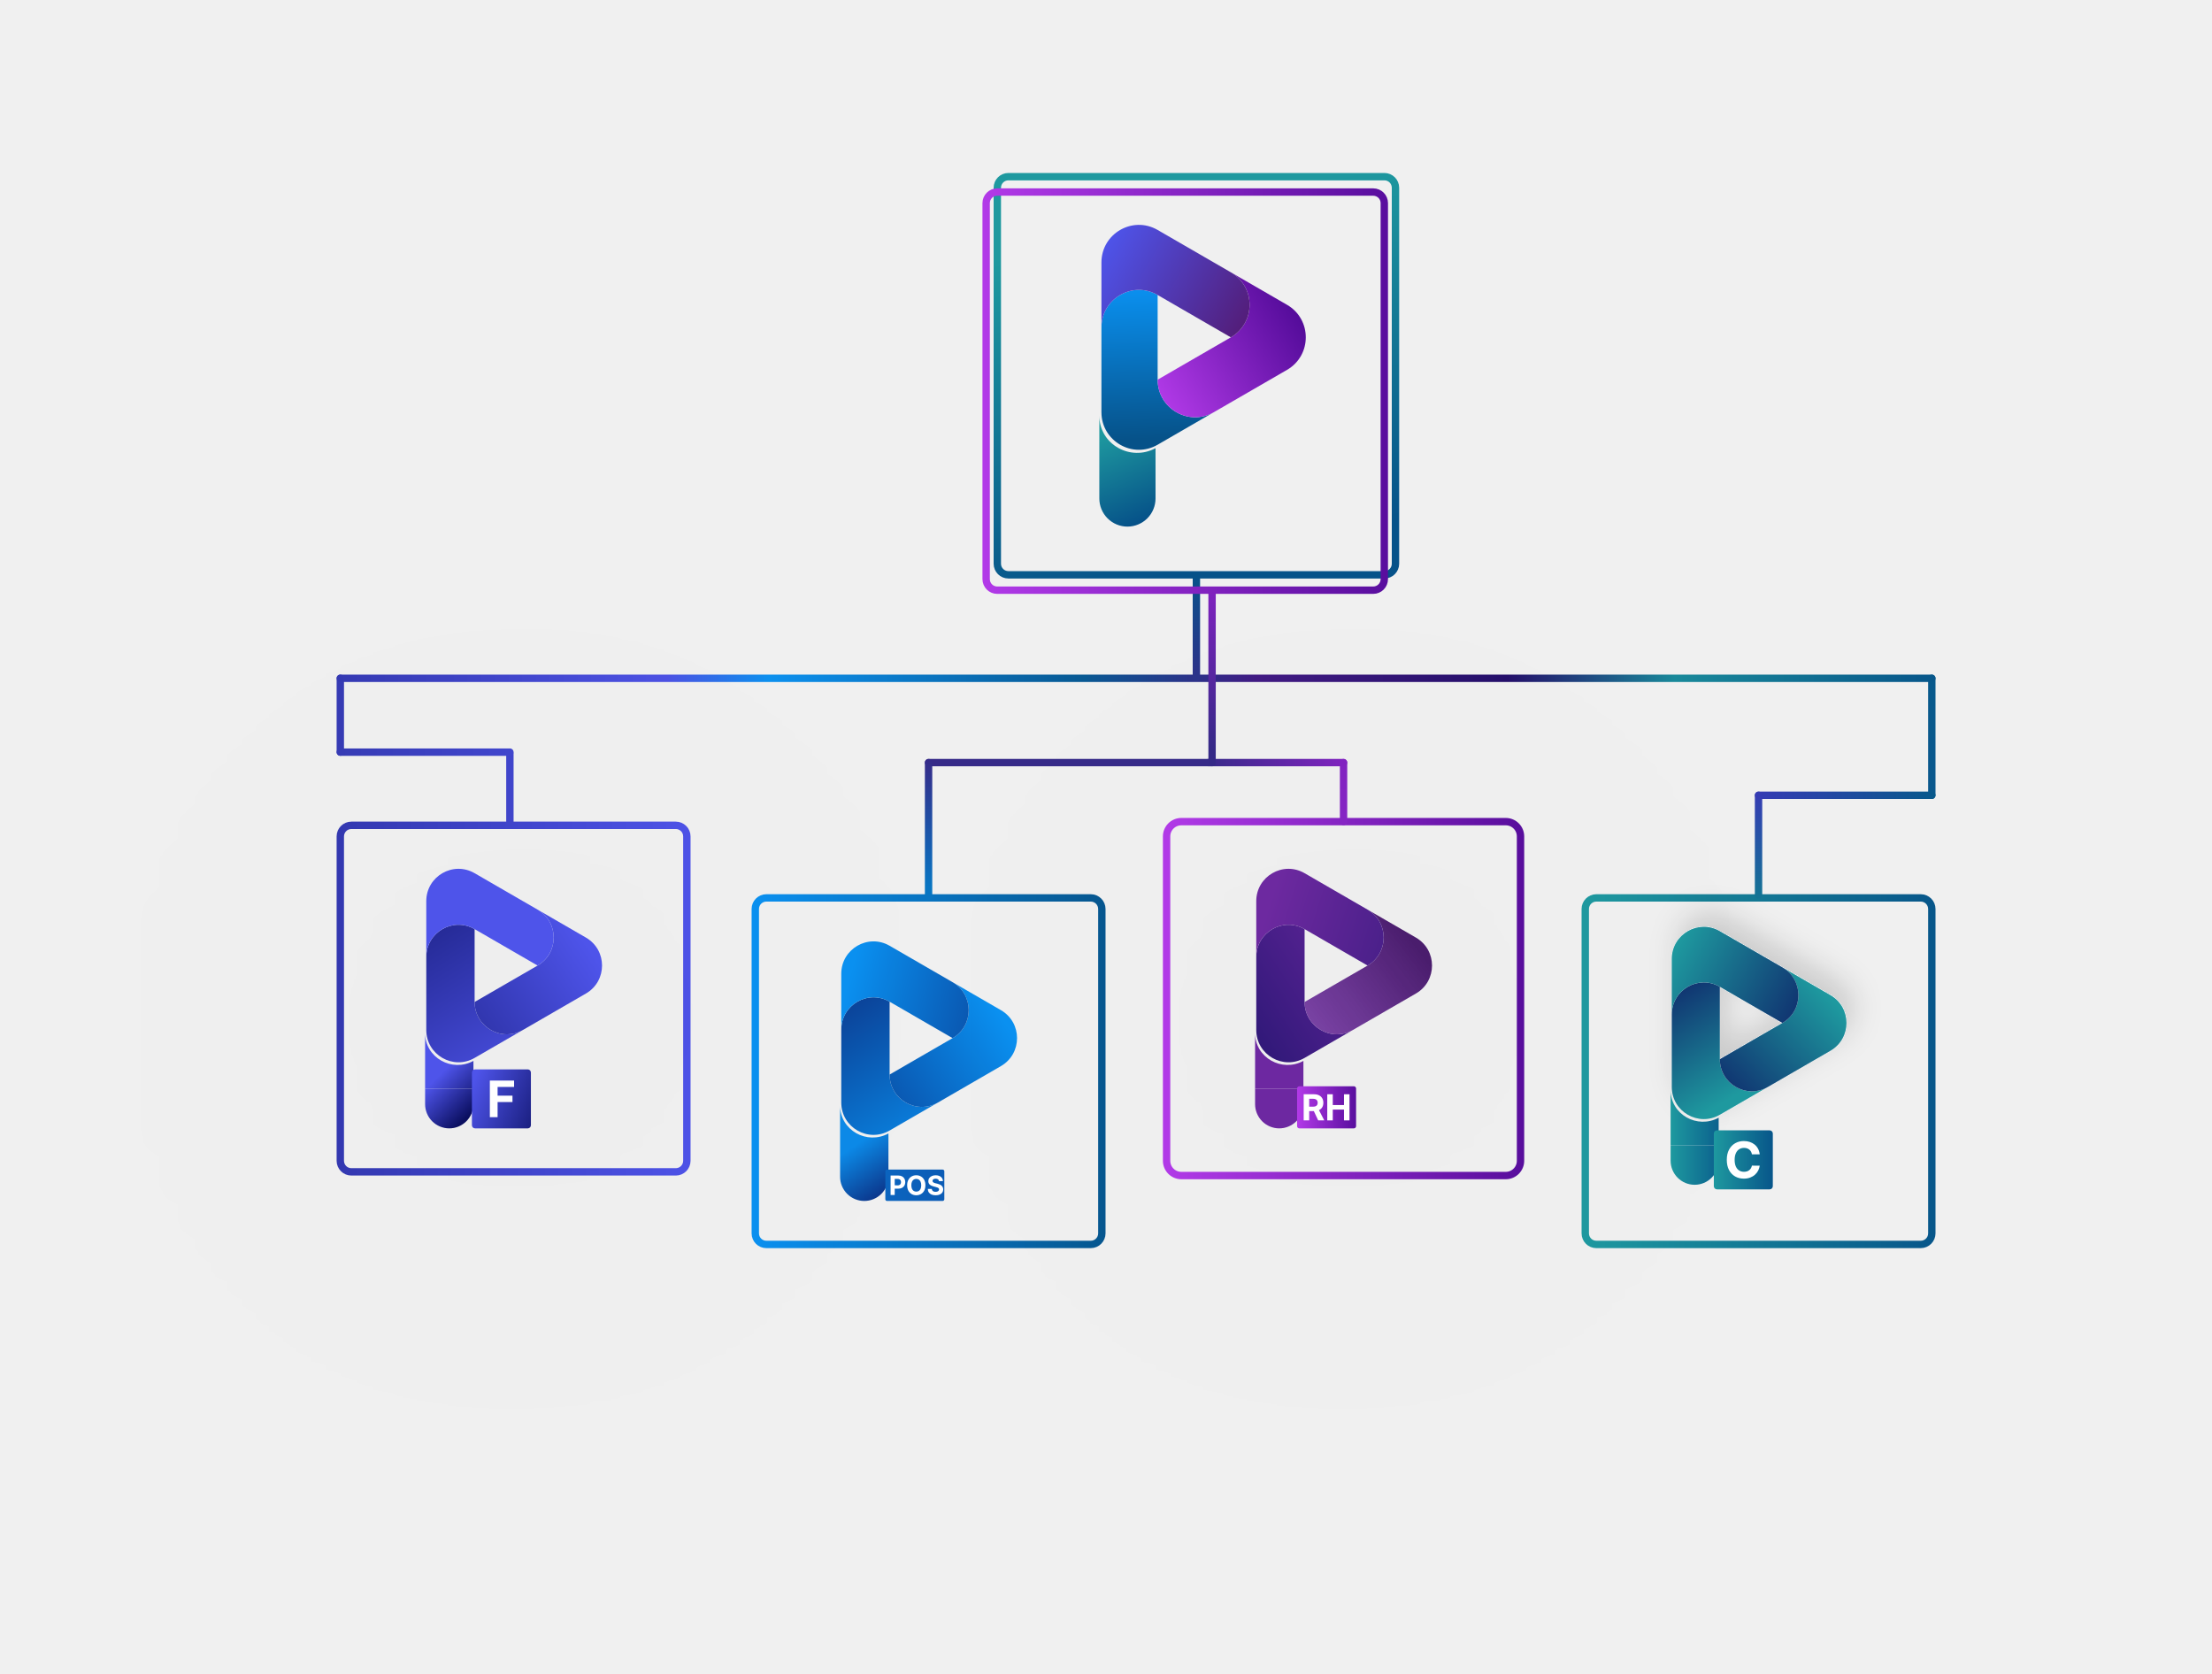
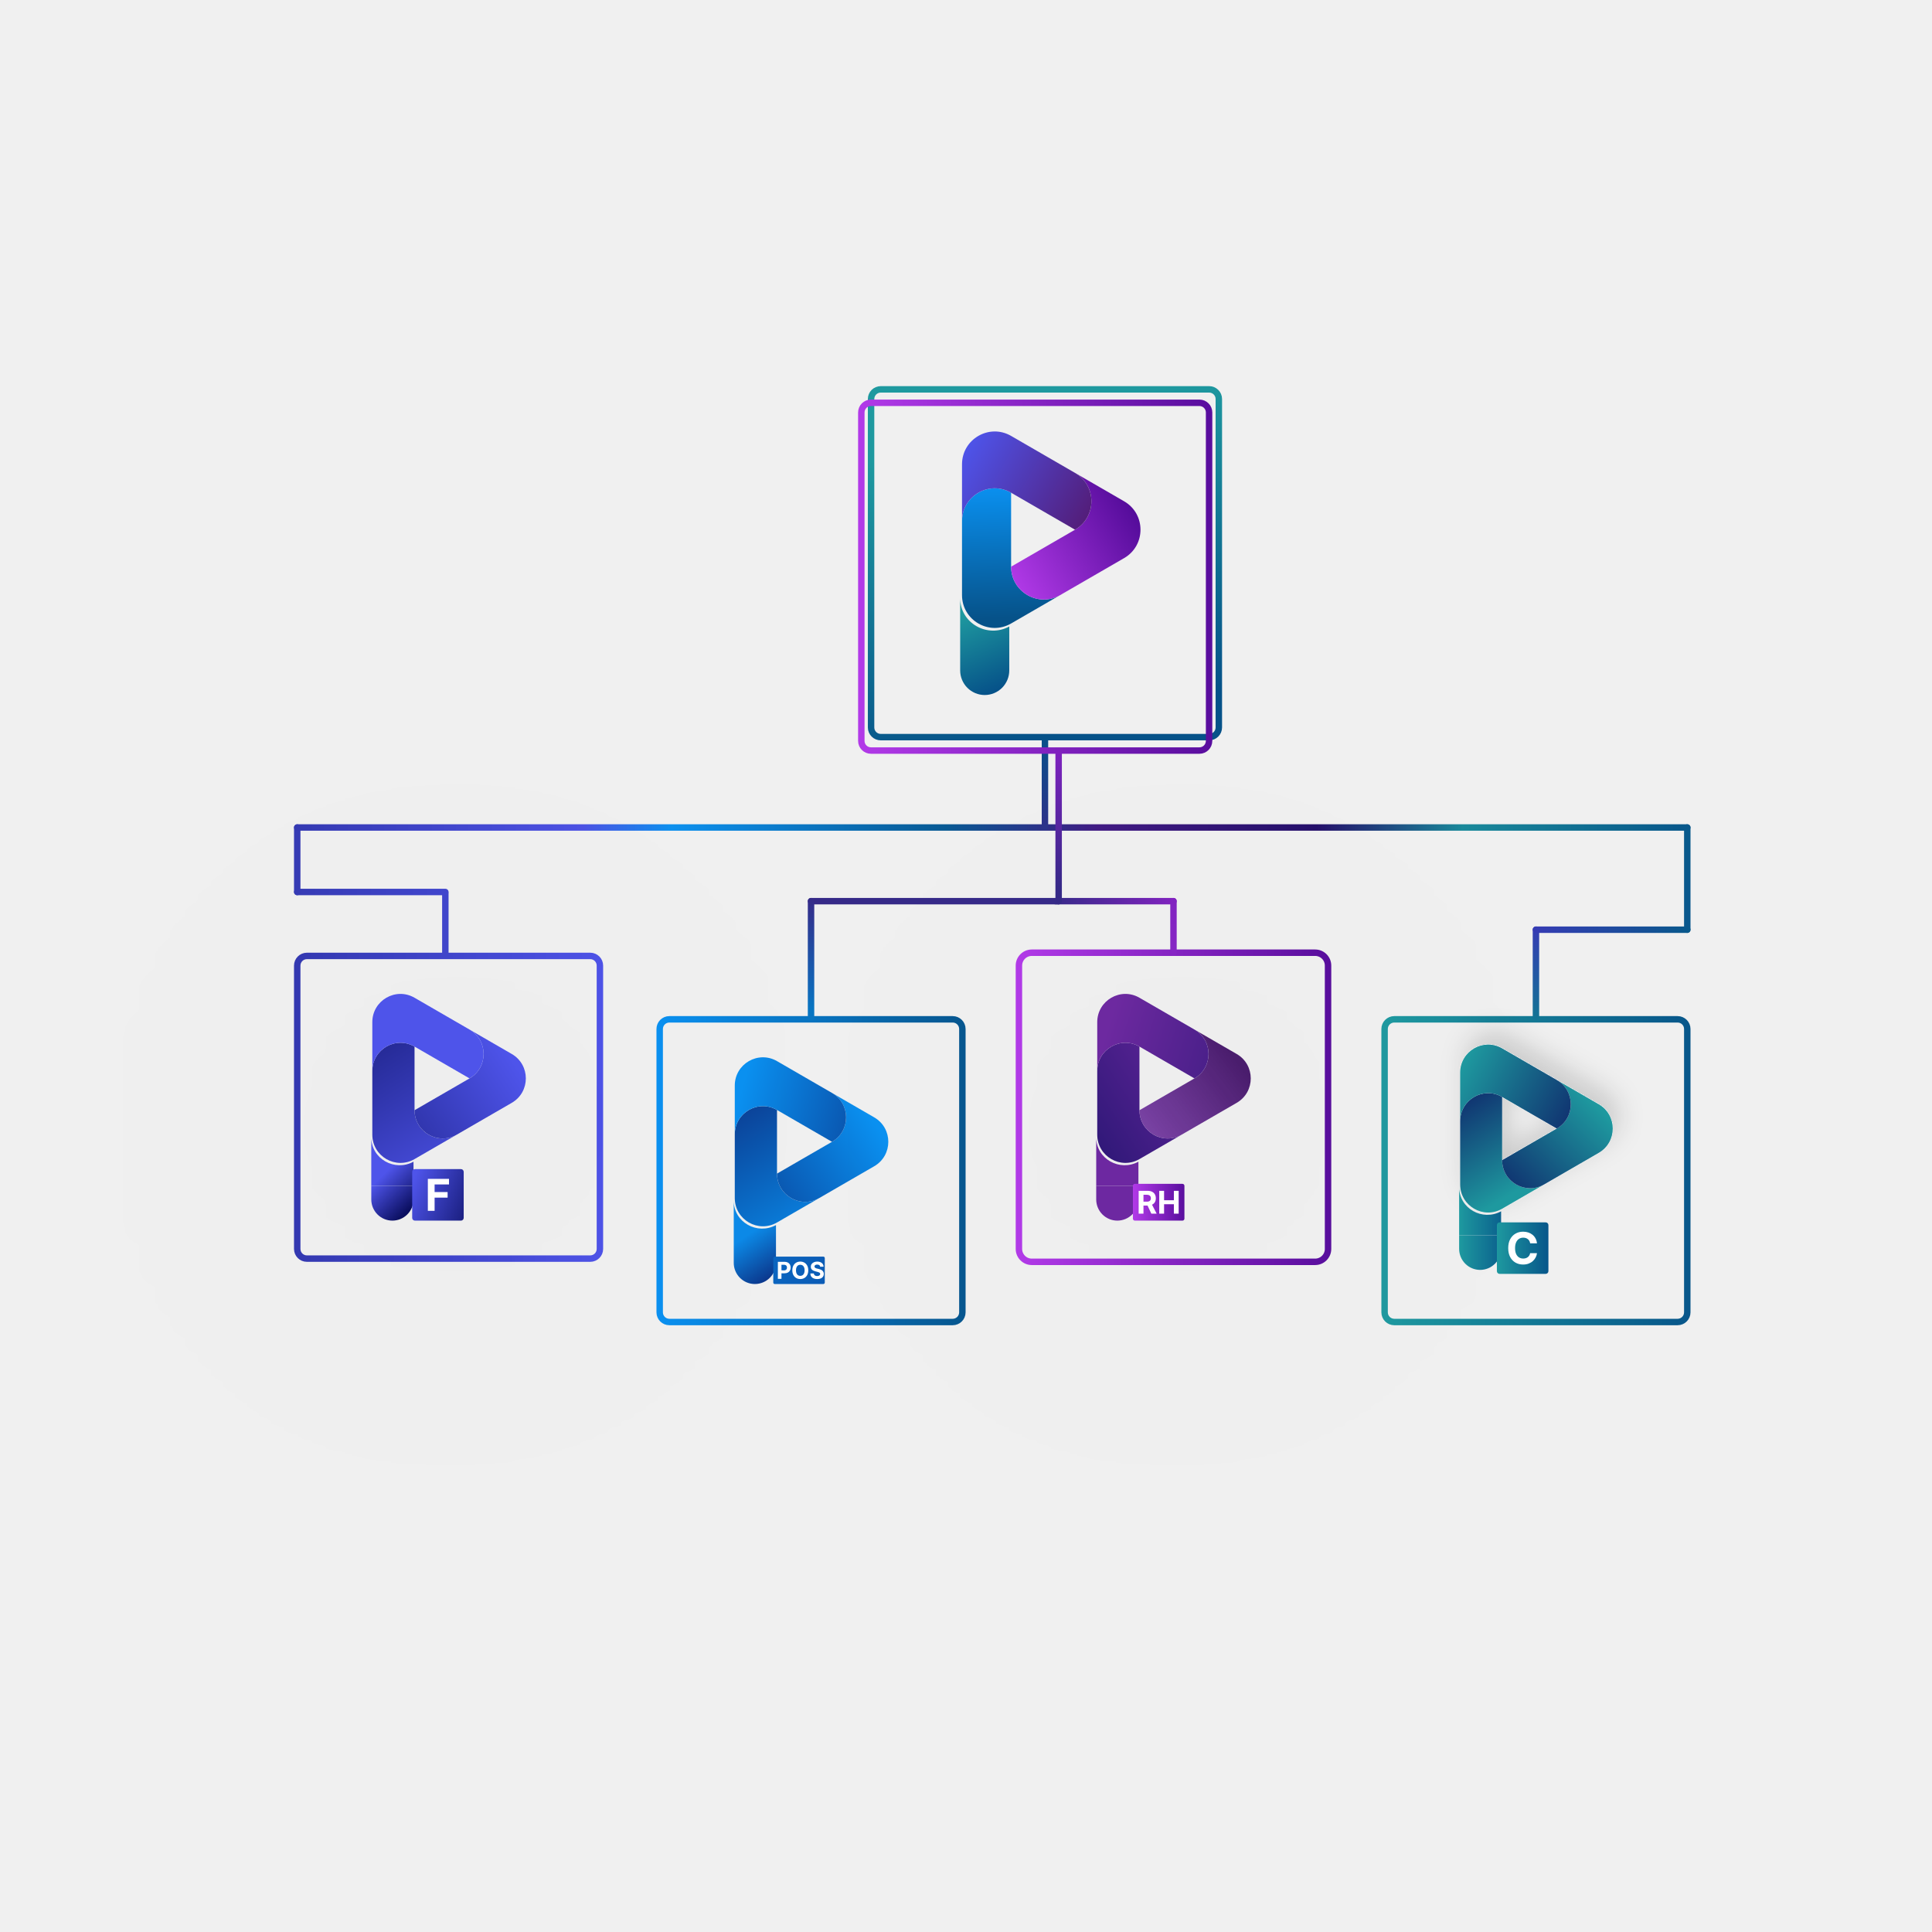
- <svg xmlns="http://www.w3.org/2000/svg" width="300" height="227" viewBox="0 0 300 227" fill="none">
+ <svg xmlns="http://www.w3.org/2000/svg" width="300" height="300" viewBox="0 0 300 227" fill="none">
  <rect x="102.436" y="121.78" width="47" height="47" rx="1.5" stroke="url(#paint0_linear_101_267)" />
  <path d="M127.208 149.534L120.653 153.327C117.739 155.013 114.096 152.905 114.096 149.534V139.652C114.096 136.279 117.739 134.172 120.653 135.858V145.739C120.653 149.11 124.294 151.218 127.208 149.534Z" fill="url(#paint1_linear_101_267)" />
  <path d="M135.75 144.592L127.211 149.533H127.208C124.294 151.217 120.653 149.109 120.653 145.738L129.193 140.799C132.107 139.113 132.107 134.897 129.193 133.211L135.75 137.005C138.665 138.691 138.665 142.906 135.75 144.592Z" fill="url(#paint2_linear_101_267)" />
  <path d="M129.193 140.799L120.653 135.858C117.739 134.172 114.096 136.279 114.096 139.652V132.064C114.096 128.692 117.739 126.584 120.653 128.271L129.193 133.211C132.107 134.897 132.107 139.113 129.193 140.799Z" fill="url(#paint3_linear_101_267)" />
  <path d="M120.494 153.729C117.591 155.312 113.936 153.308 113.936 149.936V159.596C113.936 160.468 114.282 161.304 114.897 161.92C115.511 162.536 116.345 162.882 117.215 162.882C118.085 162.882 118.919 162.536 119.533 161.92C120.148 161.304 120.494 160.468 120.494 159.596L120.494 153.729Z" fill="url(#paint4_linear_101_267)" />
  <path d="M127.845 158.628C127.97 158.628 128.072 158.729 128.072 158.855V162.655C128.072 162.78 127.97 162.882 127.845 162.882H120.299C120.174 162.882 120.072 162.78 120.072 162.655V158.855C120.072 158.729 120.174 158.628 120.299 158.628H127.845Z" fill="url(#paint5_linear_101_267)" />
  <path d="M120.787 162.074V159.433H121.828C122.029 159.433 122.199 159.472 122.34 159.548C122.481 159.624 122.589 159.729 122.663 159.864C122.737 159.998 122.775 160.153 122.775 160.328C122.775 160.504 122.737 160.658 122.661 160.792C122.586 160.926 122.476 161.031 122.333 161.106C122.19 161.18 122.017 161.218 121.814 161.218H121.345V160.754L121.724 160.77C121.831 160.77 121.92 160.752 121.99 160.715C122.06 160.677 122.113 160.625 122.147 160.559C122.182 160.492 122.2 160.415 122.2 160.328C122.2 160.241 122.182 160.164 122.147 160.099C122.113 160.033 122.06 159.981 121.99 159.945C121.919 159.908 121.83 159.89 121.721 159.89H121.345V162.074H120.787Z" fill="white" />
  <path d="M125.506 160.754C125.506 161.042 125.451 161.286 125.342 161.488C125.234 161.69 125.086 161.845 124.898 161.951C124.712 162.057 124.502 162.11 124.269 162.11C124.035 162.11 123.824 162.057 123.638 161.95C123.451 161.843 123.304 161.689 123.195 161.487C123.087 161.285 123.033 161.041 123.033 160.754C123.033 160.466 123.087 160.221 123.195 160.019C123.304 159.817 123.451 159.663 123.638 159.557C123.824 159.451 124.035 159.397 124.269 159.397C124.502 159.397 124.712 159.451 124.898 159.557C125.086 159.663 125.234 159.817 125.342 160.019C125.451 160.221 125.506 160.466 125.506 160.754ZM124.94 160.754C124.94 160.567 124.912 160.41 124.856 160.282C124.801 160.154 124.723 160.057 124.622 159.99C124.522 159.924 124.404 159.891 124.269 159.891C124.134 159.891 124.017 159.924 123.916 159.99C123.815 160.057 123.737 160.154 123.681 160.282C123.626 160.41 123.599 160.567 123.599 160.754C123.599 160.94 123.626 161.097 123.681 161.225C123.737 161.354 123.815 161.451 123.916 161.517C124.017 161.583 124.134 161.616 124.269 161.616C124.404 161.616 124.522 161.583 124.622 161.517C124.723 161.451 124.801 161.354 124.856 161.225C124.912 161.097 124.94 160.94 124.94 160.754Z" fill="white" />
  <path d="M127.351 160.193C127.341 160.089 127.297 160.008 127.219 159.95C127.14 159.893 127.034 159.864 126.9 159.864C126.809 159.864 126.732 159.877 126.669 159.903C126.607 159.928 126.559 159.962 126.525 160.007C126.492 160.052 126.476 160.103 126.476 160.159C126.474 160.207 126.484 160.248 126.506 160.283C126.528 160.318 126.559 160.349 126.597 160.375C126.636 160.4 126.681 160.421 126.731 160.44C126.782 160.458 126.836 160.474 126.894 160.487L127.131 160.543C127.246 160.569 127.352 160.604 127.448 160.647C127.544 160.69 127.628 160.742 127.698 160.805C127.769 160.868 127.823 160.942 127.862 161.027C127.901 161.112 127.922 161.21 127.922 161.32C127.922 161.481 127.88 161.621 127.799 161.74C127.718 161.858 127.601 161.949 127.448 162.014C127.296 162.079 127.112 162.111 126.898 162.111C126.684 162.111 126.499 162.078 126.341 162.013C126.183 161.948 126.06 161.851 125.972 161.723C125.884 161.594 125.838 161.435 125.834 161.245H126.374C126.38 161.333 126.406 161.407 126.45 161.467C126.496 161.525 126.556 161.569 126.632 161.599C126.708 161.629 126.795 161.643 126.891 161.643C126.986 161.643 127.068 161.629 127.137 161.602C127.208 161.574 127.262 161.536 127.301 161.487C127.34 161.438 127.359 161.382 127.359 161.318C127.359 161.259 127.341 161.209 127.306 161.169C127.272 161.128 127.221 161.094 127.154 161.066C127.088 161.037 127.007 161.011 126.91 160.988L126.623 160.916C126.4 160.862 126.225 160.777 126.096 160.662C125.967 160.547 125.903 160.392 125.904 160.197C125.903 160.037 125.945 159.897 126.031 159.778C126.118 159.658 126.237 159.565 126.388 159.498C126.54 159.431 126.711 159.397 126.904 159.397C127.1 159.397 127.271 159.431 127.417 159.498C127.564 159.565 127.678 159.658 127.76 159.778C127.842 159.897 127.884 160.036 127.886 160.193H127.351Z" fill="white" />
  <rect x="158.218" y="111.436" width="48" height="48" rx="2" stroke="url(#paint6_linear_101_267)" />
  <g filter="url(#filter0_d_101_267)">
    <path d="M183.49 139.691L176.935 143.483C174.02 145.169 170.377 143.062 170.377 139.69V129.808C170.377 126.436 174.02 124.328 176.935 126.014V135.895C176.935 139.267 180.576 141.374 183.49 139.691Z" fill="url(#paint7_linear_101_267)" />
    <path d="M192.032 134.749L183.492 139.689H183.49C180.576 141.373 176.935 139.265 176.935 135.894L185.474 130.955C188.389 129.269 188.389 125.053 185.474 123.367L192.032 127.161C194.947 128.847 194.946 133.062 192.032 134.749Z" fill="url(#paint8_linear_101_267)" />
    <path d="M185.474 130.955L176.935 126.014C174.02 124.328 170.377 126.436 170.377 129.808V122.22C170.377 118.848 174.02 116.74 176.934 118.428L185.474 123.367C188.389 125.053 188.389 129.269 185.474 130.955Z" fill="url(#paint9_linear_101_267)" />
    <path d="M176.775 147.636V143.886C173.872 145.468 170.218 143.464 170.218 140.092C170.218 136.72 170.218 147.636 170.218 147.636H176.775Z" fill="#6D28A1" />
    <path d="M176.775 147.636H170.218V149.753C170.218 150.624 170.563 151.46 171.178 152.076C171.793 152.692 172.627 153.038 173.497 153.038C174.366 153.038 175.2 152.692 175.815 152.076C176.43 151.46 176.775 150.624 176.775 149.753L176.775 147.636Z" fill="#6D28A1" />
  </g>
  <path d="M183.612 147.327C183.781 147.327 183.917 147.464 183.917 147.632L183.917 152.734C183.917 152.902 183.781 153.038 183.612 153.038L176.222 153.038C176.053 153.038 175.917 152.902 175.917 152.734L175.917 147.632C175.917 147.464 176.053 147.327 176.222 147.327L183.612 147.327Z" fill="url(#paint10_linear_101_267)" />
  <path d="M176.809 151.955V148.411H178.207C178.475 148.411 178.703 148.459 178.893 148.554C179.083 148.649 179.228 148.783 179.327 148.958C179.427 149.131 179.477 149.334 179.477 149.568C179.477 149.804 179.427 150.006 179.325 150.176C179.224 150.344 179.077 150.474 178.884 150.564C178.652 150.609 178.801 150.58 178.188 150.699H177.558V150.096H178.067C178.21 150.096 178.329 150.077 178.424 150.037C178.518 149.998 178.589 149.939 178.635 149.861C178.682 149.782 178.706 149.685 178.706 149.568C178.706 149.451 178.682 149.352 178.635 149.271C178.589 149.19 178.518 149.129 178.422 149.087C178.327 149.045 178.208 149.023 178.064 149.023H177.558V151.955H176.809ZM178.884 150.564L179.604 151.955H178.777L178.188 150.699L178.884 150.564Z" fill="white" />
  <path d="M180.007 151.955V148.411H180.756V149.873H182.277V148.411H183.025V151.955H182.277V150.491H180.756V151.955H180.007Z" fill="white" />
  <rect x="215" y="121.78" width="47" height="47" rx="1.5" stroke="url(#paint11_linear_101_267)" />
  <g filter="url(#filter1_d_101_267)">
    <path d="M239.764 147.423L233.25 151.192C230.354 152.868 226.733 150.773 226.733 147.422V137.602C226.733 134.25 230.354 132.156 233.25 133.832V143.651C233.25 147.002 236.869 149.096 239.764 147.423Z" fill="url(#paint12_linear_101_267)" />
    <path d="M248.253 142.512L239.766 147.422H239.764C236.868 149.095 233.25 147 233.25 143.65L241.736 138.742C244.632 137.066 244.632 132.877 241.736 131.201L248.253 134.971C251.149 136.647 251.149 140.836 248.253 142.512Z" fill="url(#paint13_linear_101_267)" />
    <path d="M241.737 138.742L233.25 133.832C230.353 132.156 226.733 134.25 226.733 137.602V130.061C226.733 126.71 230.353 124.615 233.249 126.292L241.737 131.201C244.633 132.877 244.633 137.066 241.737 138.742Z" fill="url(#paint14_linear_101_267)" />
  </g>
  <g filter="url(#filter2_d_101_267)">
    <path d="M233.091 155.319V151.592C233.091 151.592 235.975 150.02 233.09 151.592C230.205 153.165 226.574 151.173 226.574 147.822C226.574 144.471 226.574 155.319 226.574 155.319H233.091Z" fill="url(#paint15_linear_101_267)" />
    <path d="M233.091 155.319H226.574V157.422C226.574 158.288 226.918 159.119 227.529 159.731C228.14 160.344 228.968 160.688 229.833 160.688C230.697 160.688 231.526 160.344 232.137 159.731C232.748 159.119 233.091 158.288 233.091 157.422L233.091 155.319Z" fill="url(#paint16_linear_101_267)" />
  </g>
  <path d="M240.009 153.308C240.245 153.308 240.436 153.499 240.436 153.735V160.881C240.436 161.117 240.245 161.308 240.009 161.308H232.863C232.627 161.308 232.436 161.117 232.436 160.881L232.436 153.735C232.436 153.499 232.627 153.308 232.863 153.308L240.009 153.308Z" fill="url(#paint17_linear_101_267)" />
  <path d="M238.661 156.561H237.6C237.58 156.424 237.541 156.302 237.481 156.195C237.421 156.087 237.344 155.995 237.251 155.919C237.157 155.843 237.049 155.785 236.926 155.744C236.805 155.704 236.673 155.684 236.531 155.684C236.274 155.684 236.05 155.748 235.859 155.875C235.668 156.001 235.52 156.186 235.415 156.428C235.31 156.669 235.258 156.961 235.258 157.306C235.258 157.659 235.31 157.957 235.415 158.198C235.522 158.438 235.671 158.62 235.861 158.743C236.052 158.866 236.273 158.927 236.523 158.927C236.664 158.927 236.794 158.909 236.914 158.872C237.035 158.834 237.142 158.78 237.236 158.709C237.33 158.636 237.407 158.548 237.469 158.445C237.532 158.341 237.575 158.224 237.6 158.091L238.661 158.096C238.634 158.324 238.565 158.544 238.455 158.755C238.347 158.965 238.201 159.154 238.017 159.32C237.834 159.485 237.616 159.616 237.362 159.713C237.11 159.808 236.825 159.856 236.506 159.856C236.064 159.856 235.668 159.756 235.318 159.555C234.971 159.355 234.696 159.065 234.494 158.685C234.294 158.305 234.194 157.845 234.194 157.306C234.194 156.764 234.295 156.304 234.499 155.924C234.703 155.544 234.979 155.255 235.328 155.056C235.677 154.855 236.07 154.755 236.506 154.755C236.794 154.755 237.061 154.796 237.306 154.876C237.554 154.957 237.773 155.075 237.963 155.23C238.154 155.384 238.309 155.572 238.429 155.795C238.55 156.018 238.628 156.274 238.661 156.561Z" fill="white" />
  <rect x="46.154" y="111.936" width="47" height="47" rx="1.5" stroke="url(#paint18_linear_101_267)" />
  <g filter="url(#filter3_d_101_267)">
    <path d="M70.925 139.691L64.37 143.483C61.455 145.169 57.812 143.062 57.812 139.69V129.808C57.812 126.436 61.455 124.328 64.37 126.014V135.895C64.37 139.267 68.011 141.374 70.925 139.691Z" fill="url(#paint19_linear_101_267)" />
    <path d="M79.467 134.749L70.927 139.689H70.925C68.011 141.373 64.37 139.265 64.37 135.894L72.909 130.955C75.824 129.269 75.824 125.053 72.909 123.367L79.467 127.161C82.382 128.847 82.381 133.062 79.467 134.749Z" fill="url(#paint20_linear_101_267)" />
    <path d="M72.909 130.955L64.37 126.014C61.455 124.328 57.812 126.436 57.812 129.808V122.22C57.812 118.848 61.455 116.74 64.369 118.428L72.909 123.367C75.824 125.053 75.824 129.269 72.909 130.955Z" fill="url(#paint21_linear_101_267)" />
    <path d="M64.21 147.636V143.886C64.21 143.886 67.113 142.304 64.21 143.886C61.307 145.468 57.653 143.464 57.653 140.092C57.653 136.72 57.653 147.636 57.653 147.636H64.21Z" fill="url(#paint22_linear_101_267)" />
    <path d="M64.21 147.636H57.653V149.753C57.653 150.624 57.998 151.46 58.613 152.076C59.228 152.692 60.062 153.038 60.932 153.038C61.801 153.038 62.635 152.692 63.25 152.076C63.865 151.46 64.21 150.624 64.21 149.753L64.21 147.636Z" fill="url(#paint23_linear_101_267)" />
  </g>
  <path d="M71.577 145.038C71.812 145.038 72.003 145.229 72.003 145.465V152.612C72.003 152.847 71.812 153.038 71.577 153.038H64.43C64.194 153.038 64.003 152.847 64.003 152.612L64.003 145.465C64.003 145.229 64.194 145.038 64.43 145.038L71.577 145.038Z" fill="url(#paint24_linear_101_267)" />
  <path d="M66.435 151.518V146.554H69.722V147.419H67.485V148.602H69.504V149.467H67.485V151.518H66.435Z" fill="white" />
  <rect x="45.654" y="91.496" width="1" height="11.012" rx="0.5" fill="#363BB4" />
  <rect x="261.5" y="91.496" width="1" height="16.866" rx="0.5" fill="url(#paint25_linear_101_267)" />
  <rect x="238" y="107.362" width="1" height="14.53" rx="0.5" fill="url(#paint26_linear_101_267)" />
  <rect x="68.653" y="101.721" width="1" height="10.522" rx="0.5" fill="url(#paint27_linear_101_267)" />
  <rect x="69.653" y="101.508" width="1" height="23.999" rx="0.5" transform="rotate(90 69.6528 101.508)" fill="url(#paint28_linear_101_267)" />
  <rect x="262.5" y="107.362" width="1" height="24.5" rx="0.5" transform="rotate(90 262.5 107.362)" fill="url(#paint29_linear_101_267)" />
  <rect x="182.718" y="102.931" width="1" height="19.332" rx="0.5" transform="rotate(90 182.718 102.931)" fill="url(#paint30_linear_101_267)" />
  <rect x="164.886" y="102.931" width="1" height="39.45" rx="0.5" transform="rotate(90 164.886 102.931)" fill="url(#paint31_linear_101_267)" />
  <rect x="45.654" y="91.496" width="216.846" height="1" rx="0.5" fill="url(#paint32_linear_101_267)" />
  <rect x="161.76" y="77.546" width="1" height="14.849" rx="0.5" fill="url(#paint33_linear_101_267)" />
  <rect x="163.886" y="79.668" width="1" height="24.263" rx="0.5" fill="url(#paint34_linear_101_267)" />
  <rect x="181.718" y="102.931" width="1" height="8.988" rx="0.5" fill="url(#paint35_linear_101_267)" />
  <rect x="125.436" y="102.931" width="1" height="19.113" rx="0.5" fill="url(#paint36_linear_101_267)" />
  <rect x="135.26" y="23.96" width="54" height="54" rx="1.5" stroke="url(#paint37_linear_101_267)" />
  <path d="M164.624 55.907L157.004 60.315C153.616 62.276 149.381 59.825 149.381 55.906V44.418C149.381 40.498 153.616 38.048 157.004 40.008V51.495C157.004 55.414 161.237 57.864 164.624 55.907Z" fill="url(#paint38_linear_101_267)" />
  <path d="M174.554 50.162L164.627 55.905H164.624C161.236 57.862 157.004 55.412 157.004 51.493L166.931 45.752C170.319 43.792 170.319 38.891 166.931 36.931L174.554 41.341C177.942 43.301 177.942 48.202 174.554 50.162Z" fill="url(#paint39_linear_101_267)" />
  <path d="M166.931 45.752L157.004 40.008C153.616 38.048 149.381 40.498 149.381 44.418V35.597C149.381 31.677 153.616 29.227 157.003 31.189L166.931 36.931C170.319 38.891 170.319 43.792 166.931 45.752Z" fill="url(#paint40_linear_101_267)" />
  <g filter="url(#filter4_d_101_267)">
    <path d="M156.718 65.141V60.782C156.718 60.782 160.092 58.943 156.718 60.783C153.343 62.622 149.095 60.292 149.095 56.373V65.141V67.603C149.095 68.615 149.497 69.587 150.212 70.303C150.926 71.019 151.896 71.422 152.907 71.422C153.918 71.422 154.887 71.019 155.602 70.303C156.317 69.587 156.718 68.615 156.718 67.603L156.718 65.141Z" fill="url(#paint41_linear_101_267)" />
  </g>
  <rect x="133.745" y="26.046" width="54" height="54" rx="1.5" stroke="url(#paint42_linear_101_267)" />
  <defs>
    <filter id="filter0_d_101_267" x="113.218" y="61.833" width="146" height="157.205" filterUnits="userSpaceOnUse" color-interpolation-filters="sRGB">
      <feFlood flood-opacity="0" result="BackgroundImageFix" />
      <feColorMatrix in="SourceAlpha" type="matrix" values="0 0 0 0 0 0 0 0 0 0 0 0 0 0 0 0 0 0 127 0" result="hardAlpha" />
      <feOffset dx="4" dy="5" />
      <feGaussianBlur stdDeviation="30.5" />
      <feComposite in2="hardAlpha" operator="out" />
      <feColorMatrix type="matrix" values="0 0 0 0 0 0 0 0 0 0 0 0 0 0 0 0 0 0 0.1 0" />
      <feBlend mode="normal" in2="BackgroundImageFix" result="effect1_dropShadow_101_267" />
      <feBlend mode="normal" in="SourceGraphic" in2="effect1_dropShadow_101_267" result="shape" />
    </filter>
    <filter id="filter1_d_101_267" x="223.733" y="119.701" width="31.692" height="34.08" filterUnits="userSpaceOnUse" color-interpolation-filters="sRGB">
      <feFlood flood-opacity="0" result="BackgroundImageFix" />
      <feColorMatrix in="SourceAlpha" type="matrix" values="0 0 0 0 0 0 0 0 0 0 0 0 0 0 0 0 0 0 127 0" result="hardAlpha" />
      <feOffset dx="1" dy="-2" />
      <feGaussianBlur stdDeviation="2" />
      <feComposite in2="hardAlpha" operator="out" />
      <feColorMatrix type="matrix" values="0 0 0 0 0 0 0 0 0 0 0 0 0 0 0 0 0 0 0.15 0" />
      <feBlend mode="normal" in2="BackgroundImageFix" result="effect1_dropShadow_101_267" />
      <feBlend mode="normal" in="SourceGraphic" in2="effect1_dropShadow_101_267" result="shape" />
    </filter>
    <filter id="filter2_d_101_267" x="169.574" y="91.18" width="129.799" height="135.508" filterUnits="userSpaceOnUse" color-interpolation-filters="sRGB">
      <feFlood flood-opacity="0" result="BackgroundImageFix" />
      <feColorMatrix in="SourceAlpha" type="matrix" values="0 0 0 0 0 0 0 0 0 0 0 0 0 0 0 0 0 0 127 0" result="hardAlpha" />
      <feOffset dx="4" dy="5" />
      <feGaussianBlur stdDeviation="30.5" />
      <feComposite in2="hardAlpha" operator="out" />
      <feColorMatrix type="matrix" values="0 0 0 0 0 0 0 0 0 0 0 0 0 0 0 0 0 0 0.1 0" />
      <feBlend mode="normal" in2="BackgroundImageFix" result="effect1_dropShadow_101_267" />
      <feBlend mode="normal" in="SourceGraphic" in2="effect1_dropShadow_101_267" result="shape" />
    </filter>
    <filter id="filter3_d_101_267" x="0.653" y="61.833" width="146" height="157.205" filterUnits="userSpaceOnUse" color-interpolation-filters="sRGB">
      <feFlood flood-opacity="0" result="BackgroundImageFix" />
      <feColorMatrix in="SourceAlpha" type="matrix" values="0 0 0 0 0 0 0 0 0 0 0 0 0 0 0 0 0 0 127 0" result="hardAlpha" />
      <feOffset dx="4" dy="5" />
      <feGaussianBlur stdDeviation="30.5" />
      <feComposite in2="hardAlpha" operator="out" />
      <feColorMatrix type="matrix" values="0 0 0 0 0 0 0 0 0 0 0 0 0 0 0 0 0 0 0.1 0" />
      <feBlend mode="normal" in2="BackgroundImageFix" result="effect1_dropShadow_101_267" />
      <feBlend mode="normal" in="SourceGraphic" in2="effect1_dropShadow_101_267" result="shape" />
    </filter>
    <filter id="filter4_d_101_267" x="92.095" y="0.373" width="131.122" height="137.049" filterUnits="userSpaceOnUse" color-interpolation-filters="sRGB">
      <feFlood flood-opacity="0" result="BackgroundImageFix" />
      <feColorMatrix in="SourceAlpha" type="matrix" values="0 0 0 0 0 0 0 0 0 0 0 0 0 0 0 0 0 0 127 0" result="hardAlpha" />
      <feOffset dx="4" dy="5" />
      <feGaussianBlur stdDeviation="30.5" />
      <feComposite in2="hardAlpha" operator="out" />
      <feColorMatrix type="matrix" values="0 0 0 0 0 0 0 0 0 0 0 0 0 0 0 0 0 0 0.1 0" />
      <feBlend mode="normal" in2="BackgroundImageFix" result="effect1_dropShadow_101_267" />
      <feBlend mode="normal" in="SourceGraphic" in2="effect1_dropShadow_101_267" result="shape" />
    </filter>
    <linearGradient id="paint0_linear_101_267" x1="101.936" y1="145.28" x2="153.036" y2="145.28" gradientUnits="userSpaceOnUse">
      <stop stop-color="#0A91F1" />
      <stop offset="1" stop-color="#065289" />
    </linearGradient>
    <linearGradient id="paint1_linear_101_267" x1="120.087" y1="162.882" x2="97.837" y2="127.394" gradientUnits="userSpaceOnUse">
      <stop stop-color="#0A91F1" />
      <stop offset="1" stop-color="#0B0F60" />
    </linearGradient>
    <linearGradient id="paint2_linear_101_267" x1="137.936" y1="141.059" x2="103.542" y2="163.804" gradientUnits="userSpaceOnUse">
      <stop stop-color="#0A91F1" />
      <stop offset="1" stop-color="#0B0F60" />
    </linearGradient>
    <linearGradient id="paint3_linear_101_267" x1="115.446" y1="131.588" x2="153.115" y2="141.921" gradientUnits="userSpaceOnUse">
      <stop stop-color="#0A91F1" />
      <stop offset="1" stop-color="#0B0F60" />
    </linearGradient>
    <linearGradient id="paint4_linear_101_267" x1="117.86" y1="154.111" x2="124.027" y2="163.401" gradientUnits="userSpaceOnUse">
      <stop stop-color="#0C8AE8" />
      <stop offset="1" stop-color="#0B0F60" />
    </linearGradient>
    <linearGradient id="paint5_linear_101_267" x1="113.936" y1="145.28" x2="139.486" y2="145.28" gradientUnits="userSpaceOnUse">
      <stop stop-color="#0B6CC7" />
      <stop offset="1" stop-color="#0B4EA7" />
    </linearGradient>
    <linearGradient id="paint6_linear_101_267" x1="158.218" y1="135.436" x2="209.318" y2="135.436" gradientUnits="userSpaceOnUse">
      <stop stop-color="#B23AE8" />
      <stop offset="1" stop-color="#530B99" />
    </linearGradient>
    <linearGradient id="paint7_linear_101_267" x1="194.218" y1="131.215" x2="159.824" y2="153.96" gradientUnits="userSpaceOnUse">
      <stop stop-color="#6D28A1" />
      <stop offset="1" stop-color="#0B0F60" />
    </linearGradient>
    <linearGradient id="paint8_linear_101_267" x1="191.989" y1="128.119" x2="177.854" y2="138.881" gradientUnits="userSpaceOnUse">
      <stop stop-color="#4A1D6D" />
      <stop offset="1" stop-color="#662697" stop-opacity="0.86" />
    </linearGradient>
    <linearGradient id="paint9_linear_101_267" x1="172.453" y1="121.477" x2="200.489" y2="130.331" gradientUnits="userSpaceOnUse">
      <stop stop-color="#6D29A0" />
      <stop offset="1" stop-color="#301979" />
    </linearGradient>
    <linearGradient id="paint10_linear_101_267" x1="175.917" y1="150.183" x2="184.434" y2="150.183" gradientUnits="userSpaceOnUse">
      <stop stop-color="#B23AE8" />
      <stop offset="1" stop-color="#530B99" />
    </linearGradient>
    <linearGradient id="paint11_linear_101_267" x1="214.5" y1="145.28" x2="265.6" y2="145.28" gradientUnits="userSpaceOnUse">
      <stop stop-color="#1E999F" />
      <stop offset="1" stop-color="#065289" />
    </linearGradient>
    <linearGradient id="paint12_linear_101_267" x1="230.073" y1="151.782" x2="218.515" y2="132.775" gradientUnits="userSpaceOnUse">
      <stop stop-color="#1E999F" />
      <stop offset="1" stop-color="#0B0F60" />
    </linearGradient>
    <linearGradient id="paint13_linear_101_267" x1="250.425" y1="137.59" x2="232.58" y2="155.279" gradientUnits="userSpaceOnUse">
      <stop stop-color="#1E999F" />
      <stop offset="1" stop-color="#0B0F60" />
    </linearGradient>
    <linearGradient id="paint14_linear_101_267" x1="227.814" y1="127.15" x2="250.443" y2="139.144" gradientUnits="userSpaceOnUse">
      <stop stop-color="#1E999F" />
      <stop offset="1" stop-color="#0B0F60" />
    </linearGradient>
    <linearGradient id="paint15_linear_101_267" x1="226.574" y1="153.934" x2="234.876" y2="153.934" gradientUnits="userSpaceOnUse">
      <stop stop-color="#1E999F" />
      <stop offset="1" stop-color="#065289" />
    </linearGradient>
    <linearGradient id="paint16_linear_101_267" x1="226.574" y1="153.934" x2="234.876" y2="153.934" gradientUnits="userSpaceOnUse">
      <stop stop-color="#1E999F" />
      <stop offset="1" stop-color="#065289" />
    </linearGradient>
    <linearGradient id="paint17_linear_101_267" x1="232.436" y1="157.308" x2="240.953" y2="157.308" gradientUnits="userSpaceOnUse">
      <stop stop-color="#1E999F" />
      <stop offset="1" stop-color="#065289" />
    </linearGradient>
    <linearGradient id="paint18_linear_101_267" x1="45.654" y1="135.436" x2="96.754" y2="135.436" gradientUnits="userSpaceOnUse">
      <stop stop-color="#3338B1" />
      <stop offset="1" stop-color="#4F54EB" />
    </linearGradient>
    <linearGradient id="paint19_linear_101_267" x1="63.803" y1="153.038" x2="41.553" y2="117.55" gradientUnits="userSpaceOnUse">
      <stop stop-color="#4E54EA" />
      <stop offset="1" stop-color="#0B0F60" />
    </linearGradient>
    <linearGradient id="paint20_linear_101_267" x1="81.653" y1="131.215" x2="47.259" y2="153.96" gradientUnits="userSpaceOnUse">
      <stop stop-color="#4E54EA" />
      <stop offset="1" stop-color="#0B0F60" />
    </linearGradient>
    <linearGradient id="paint21_linear_101_267" x1="60.932" y1="144.523" x2="65.623" y2="149.269" gradientUnits="userSpaceOnUse">
      <stop stop-color="#4E54EA" />
      <stop offset="1" stop-color="#0B0F60" />
    </linearGradient>
    <linearGradient id="paint22_linear_101_267" x1="60.932" y1="144.523" x2="65.623" y2="149.269" gradientUnits="userSpaceOnUse">
      <stop stop-color="#4E54EA" />
      <stop offset="1" stop-color="#0B0F60" />
    </linearGradient>
    <linearGradient id="paint23_linear_101_267" x1="60.932" y1="144.523" x2="65.623" y2="149.269" gradientUnits="userSpaceOnUse">
      <stop stop-color="#4E54EA" />
      <stop offset="1" stop-color="#0B0F60" />
    </linearGradient>
    <linearGradient id="paint24_linear_101_267" x1="64.507" y1="145.927" x2="76.126" y2="150.603" gradientUnits="userSpaceOnUse">
      <stop stop-color="#4E54EA" />
      <stop offset="1" stop-color="#0B0F60" />
    </linearGradient>
    <linearGradient id="paint25_linear_101_267" x1="262" y1="91.496" x2="262" y2="108.362" gradientUnits="userSpaceOnUse">
      <stop stop-color="#08598C" />
      <stop offset="1" stop-color="#0A588D" />
    </linearGradient>
    <linearGradient id="paint26_linear_101_267" x1="238.5" y1="107.362" x2="238.5" y2="121.893" gradientUnits="userSpaceOnUse">
      <stop stop-color="#363BB4" />
      <stop offset="1" stop-color="#127594" />
    </linearGradient>
    <linearGradient id="paint27_linear_101_267" x1="69.153" y1="101.721" x2="69.153" y2="112.244" gradientUnits="userSpaceOnUse">
      <stop stop-color="#4045CB" />
      <stop offset="1" stop-color="#4045CA" />
    </linearGradient>
    <linearGradient id="paint28_linear_101_267" x1="70.153" y1="101.508" x2="70.153" y2="125.507" gradientUnits="userSpaceOnUse">
      <stop stop-color="#4146CD" />
      <stop offset="1" stop-color="#363BB4" />
    </linearGradient>
    <linearGradient id="paint29_linear_101_267" x1="263" y1="107.362" x2="263" y2="131.862" gradientUnits="userSpaceOnUse">
      <stop stop-color="#08598B" />
      <stop offset="1" stop-color="#363BB4" />
    </linearGradient>
    <linearGradient id="paint30_linear_101_267" x1="183.218" y1="102.931" x2="183.218" y2="122.263" gradientUnits="userSpaceOnUse">
      <stop stop-color="#8223C0" />
      <stop offset="1" stop-color="#362A88" />
    </linearGradient>
    <linearGradient id="paint31_linear_101_267" x1="165.386" y1="102.931" x2="165.386" y2="142.381" gradientUnits="userSpaceOnUse">
      <stop stop-color="#362A88" />
      <stop offset="1" stop-color="#362A88" />
    </linearGradient>
    <linearGradient id="paint32_linear_101_267" x1="45.654" y1="91.996" x2="276.505" y2="91.996" gradientUnits="userSpaceOnUse">
      <stop stop-color="#3439B2" />
      <stop offset="0.194" stop-color="#4C51E3" />
      <stop offset="0.254" stop-color="#0C90EE" />
      <stop offset="0.439" stop-color="#085993" />
      <stop offset="0.541" stop-color="#411A83" />
      <stop offset="0.688" stop-color="#240F6A" />
      <stop offset="0.786" stop-color="#19899A" />
      <stop offset="0.932" stop-color="#08588B" />
      <stop offset="1" stop-color="#065289" />
    </linearGradient>
    <linearGradient id="paint33_linear_101_267" x1="162.26" y1="77.546" x2="162.26" y2="90.972" gradientUnits="userSpaceOnUse">
      <stop stop-color="#06538A" />
      <stop offset="1" stop-color="#2B338A" />
    </linearGradient>
    <linearGradient id="paint34_linear_101_267" x1="164.386" y1="79.668" x2="164.386" y2="101.605" gradientUnits="userSpaceOnUse">
      <stop stop-color="#8122C0" />
      <stop offset="1" stop-color="#352987" />
    </linearGradient>
    <linearGradient id="paint35_linear_101_267" x1="182.218" y1="102.931" x2="182.218" y2="111.057" gradientUnits="userSpaceOnUse">
      <stop stop-color="#8122C0" />
      <stop offset="1" stop-color="#8625C4" />
    </linearGradient>
    <linearGradient id="paint36_linear_101_267" x1="125.936" y1="102.931" x2="125.936" y2="120.212" gradientUnits="userSpaceOnUse">
      <stop stop-color="#362A88" />
      <stop offset="1" stop-color="#0875C2" />
    </linearGradient>
    <linearGradient id="paint37_linear_101_267" x1="134.76" y1="35.21" x2="146.561" y2="81.568" gradientUnits="userSpaceOnUse">
      <stop stop-color="#1E999F" />
      <stop offset="1" stop-color="#065289" />
    </linearGradient>
    <linearGradient id="paint38_linear_101_267" x1="152.784" y1="38.847" x2="153.533" y2="59.584" gradientUnits="userSpaceOnUse">
      <stop stop-color="#0A91F1" />
      <stop offset="1" stop-color="#065289" />
    </linearGradient>
    <linearGradient id="paint39_linear_101_267" x1="157.725" y1="55.242" x2="177.095" y2="43.713" gradientUnits="userSpaceOnUse">
      <stop stop-color="#B23AE8" />
      <stop offset="1" stop-color="#530B99" />
    </linearGradient>
    <linearGradient id="paint40_linear_101_267" x1="150.314" y1="32.259" x2="169.029" y2="43.039" gradientUnits="userSpaceOnUse">
      <stop stop-color="#4E54EA" />
      <stop offset="1" stop-color="#531E7B" />
    </linearGradient>
    <linearGradient id="paint41_linear_101_267" x1="149.095" y1="58.997" x2="154.33" y2="70.87" gradientUnits="userSpaceOnUse">
      <stop stop-color="#1E999F" />
      <stop offset="1" stop-color="#065289" />
    </linearGradient>
    <linearGradient id="paint42_linear_101_267" x1="133.245" y1="53.046" x2="191.797" y2="53.046" gradientUnits="userSpaceOnUse">
      <stop stop-color="#B23AE8" />
      <stop offset="1" stop-color="#530B99" />
    </linearGradient>
  </defs>
</svg>
